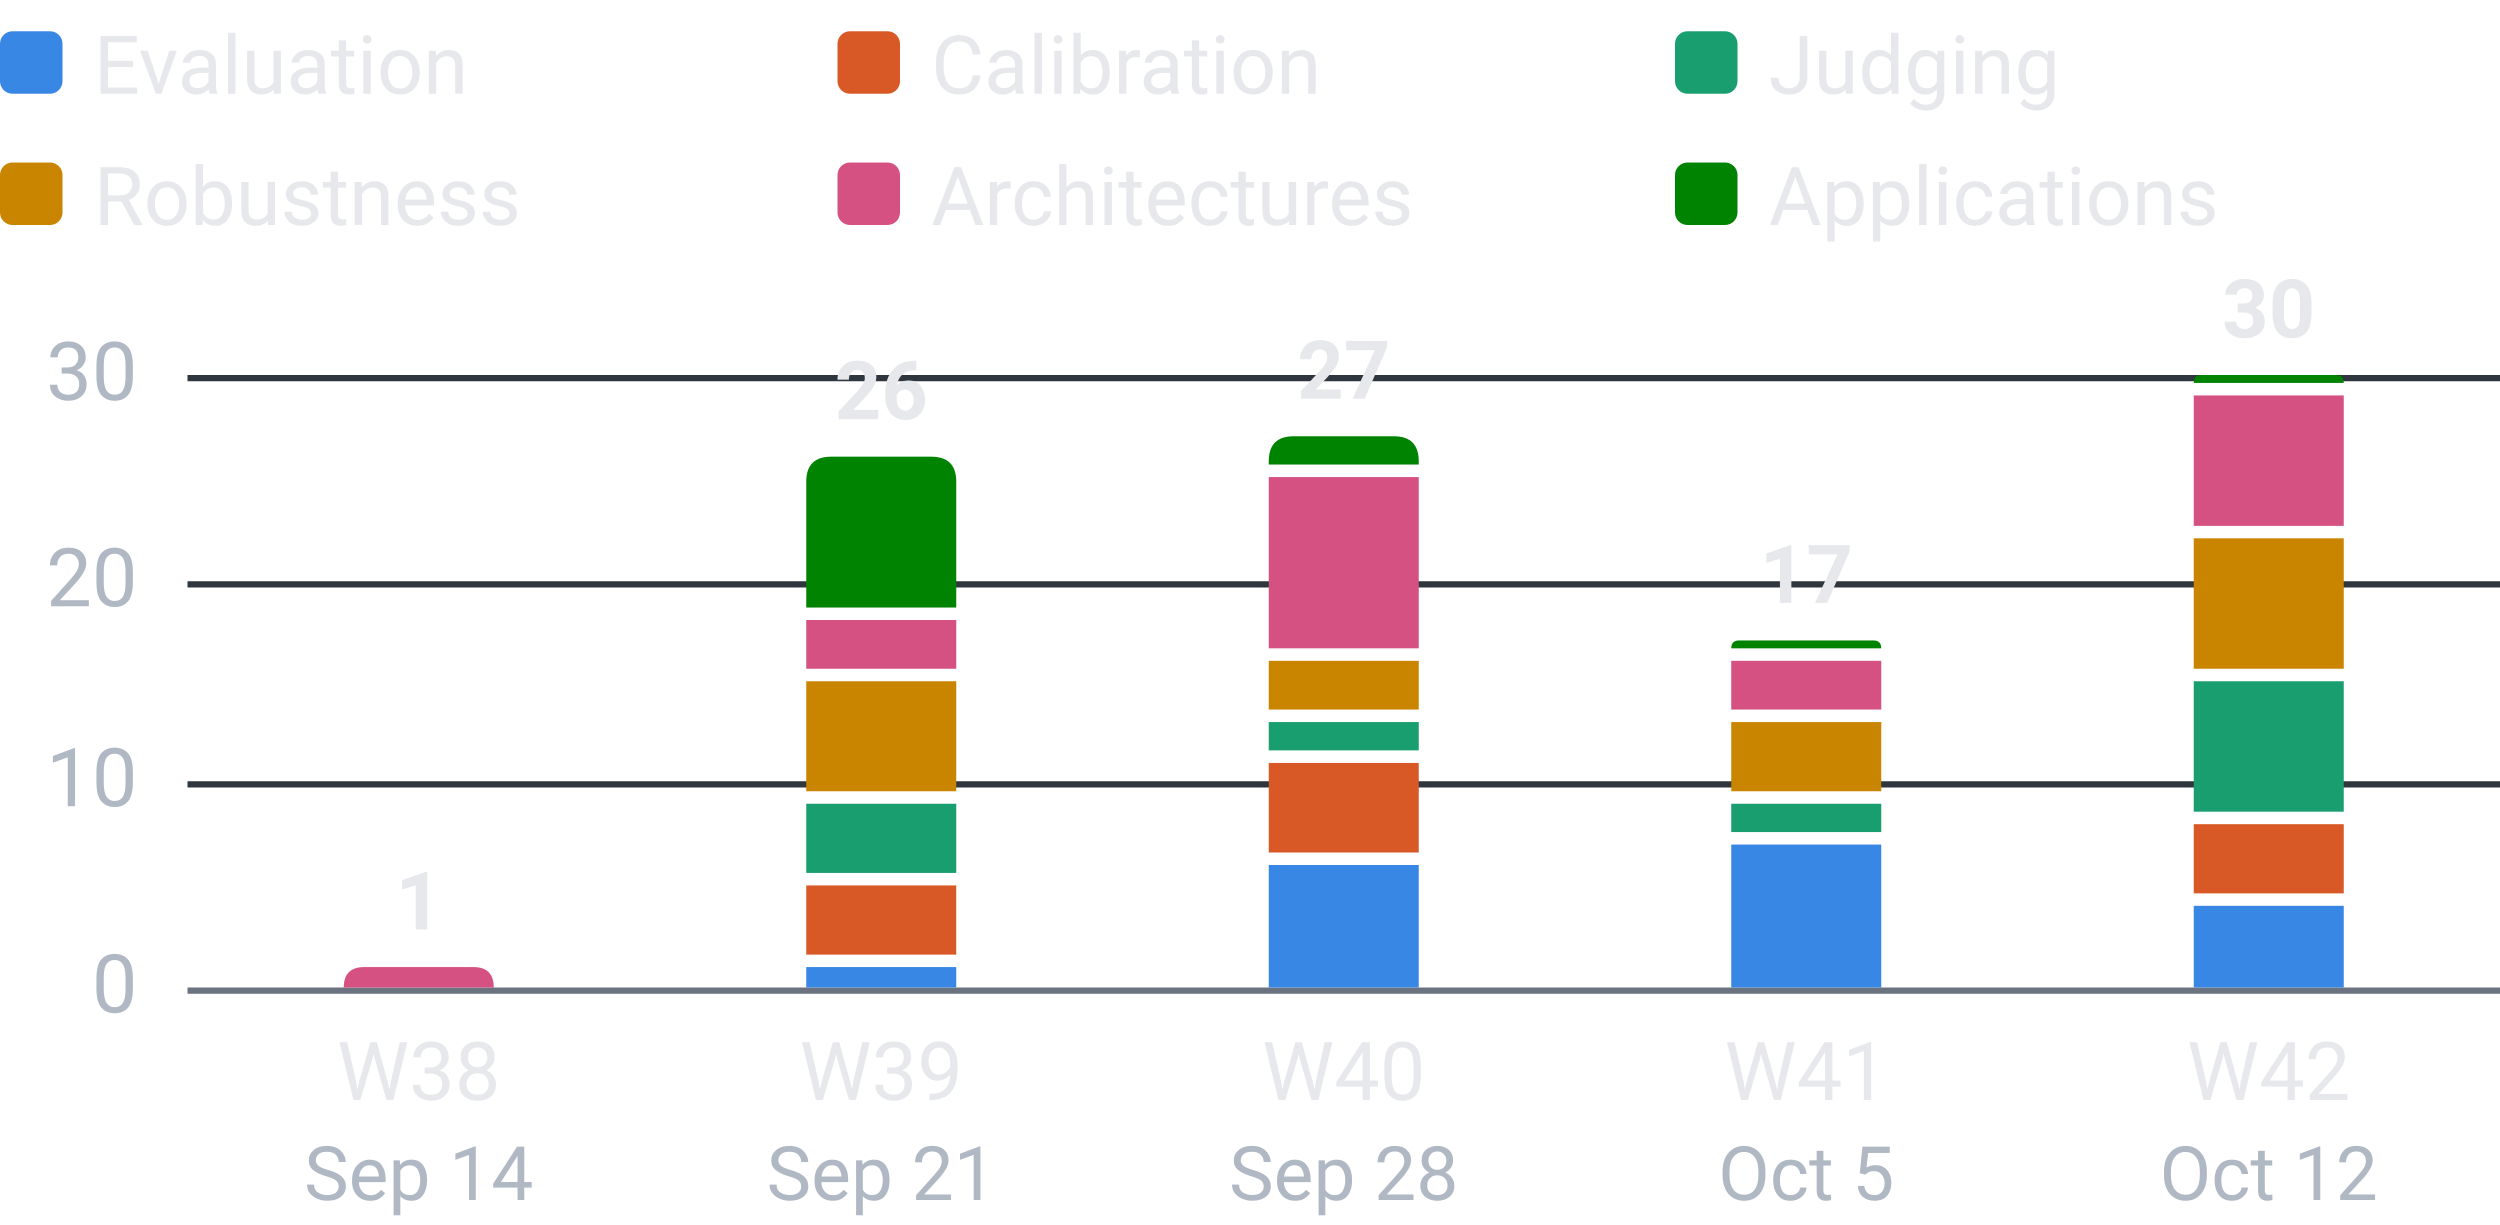
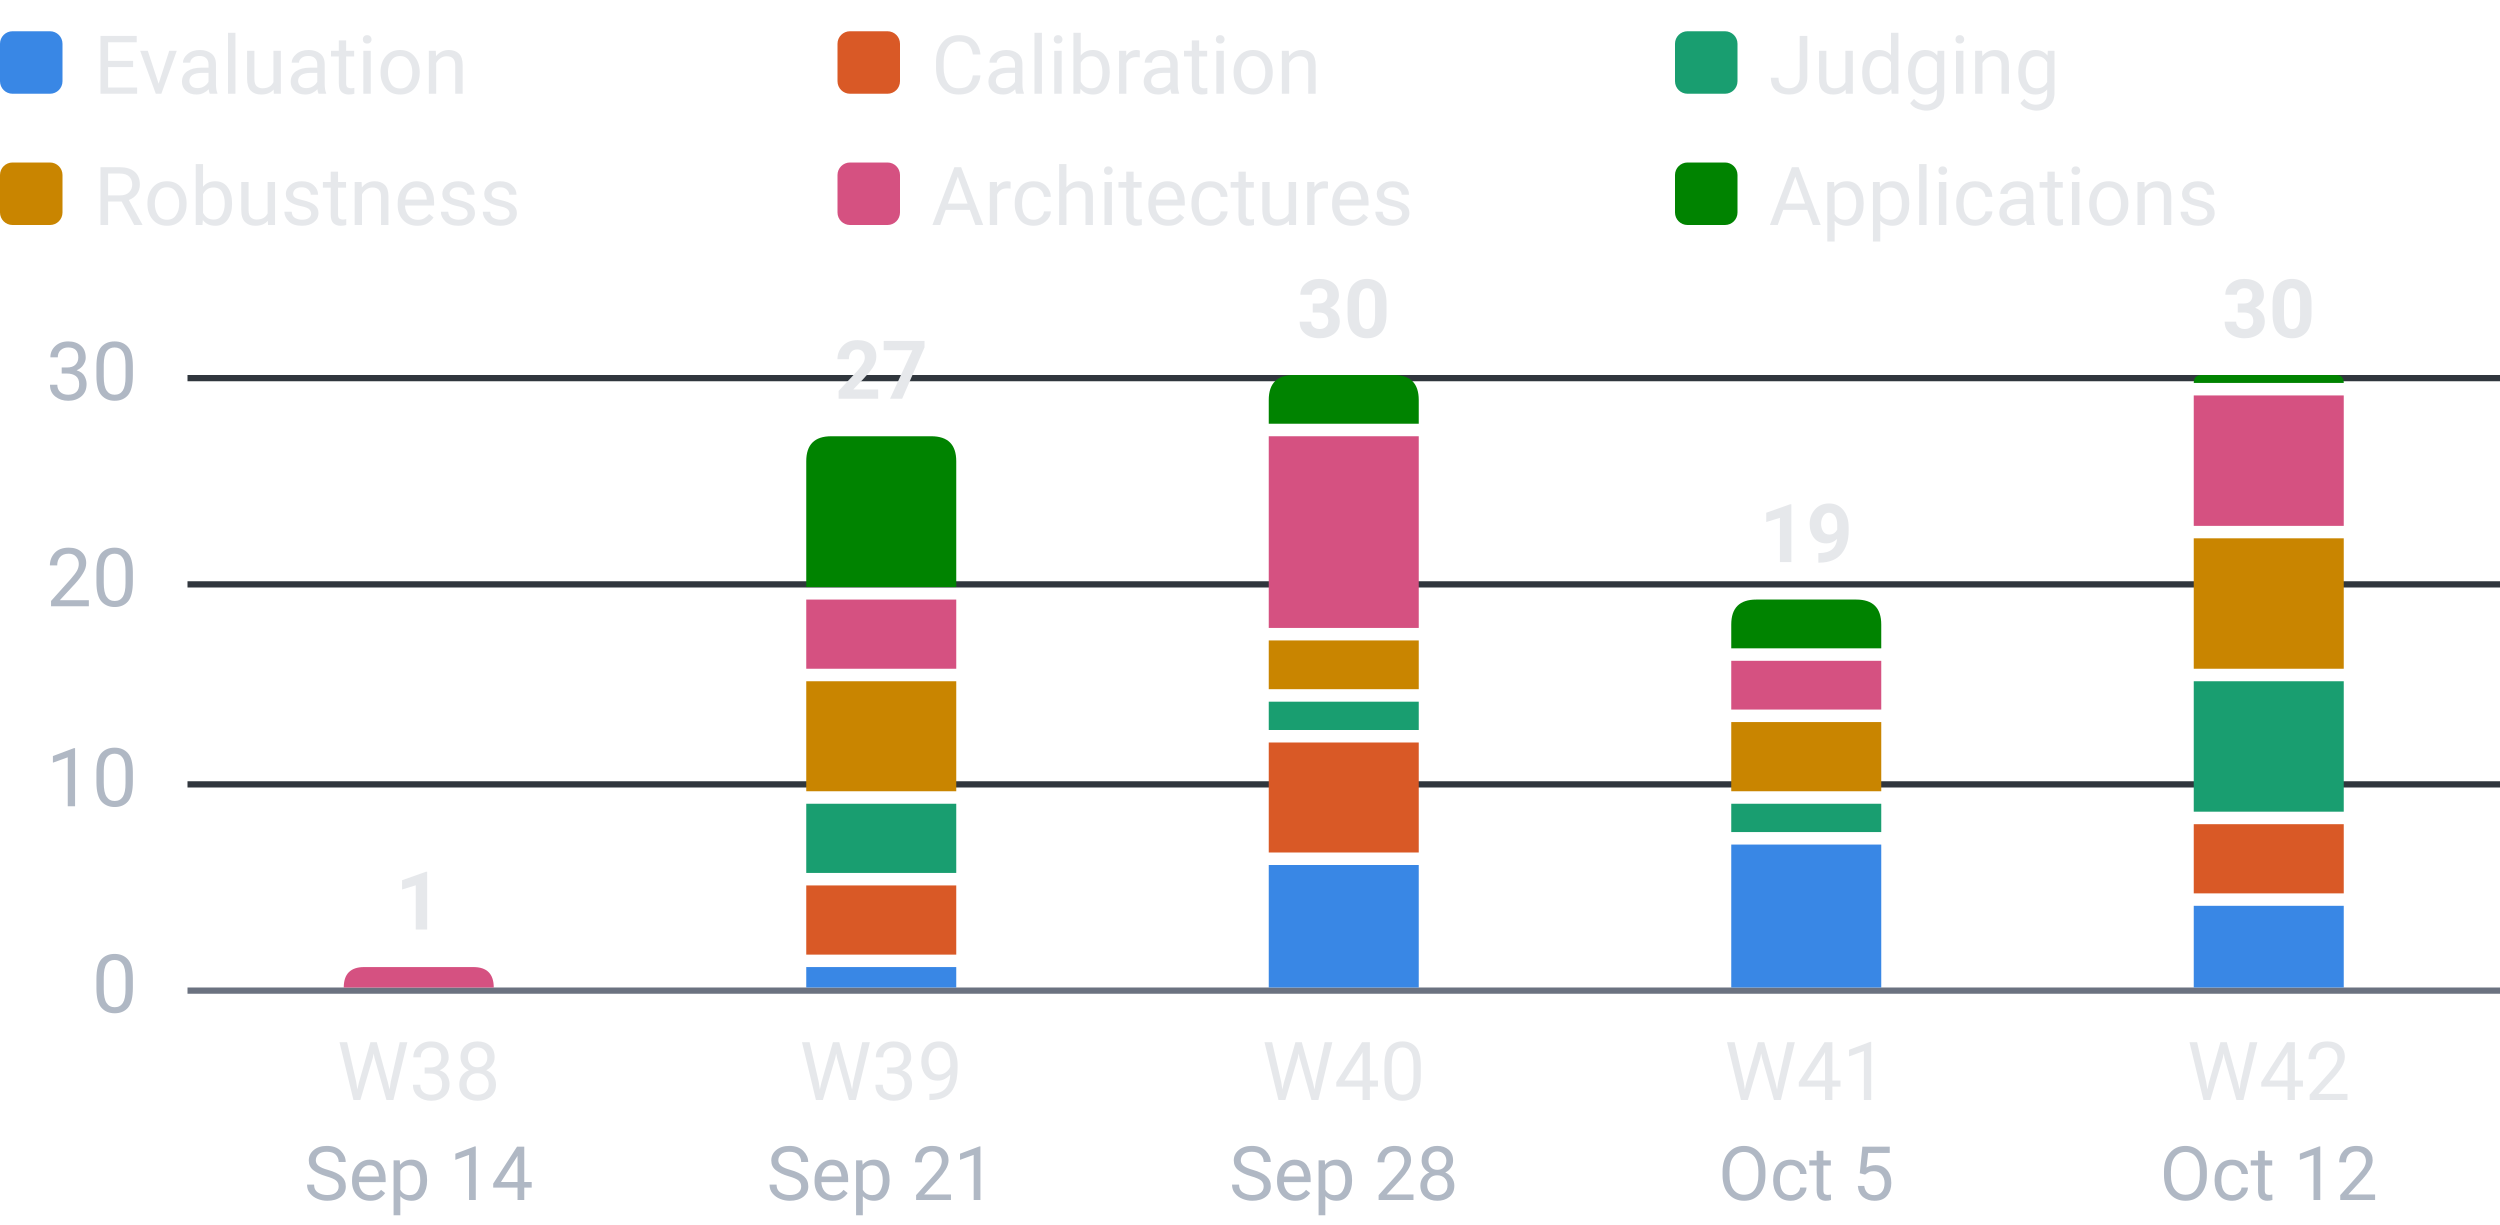
<svg xmlns="http://www.w3.org/2000/svg" viewBox="0 0 400 196" width="400" height="196" role="img" aria-labelledby="chart-title chart-desc" font-family="system-ui, -apple-system, &quot;Segoe UI&quot;, Roboto, &quot;Helvetica Neue&quot;, Arial, &quot;PingFang SC&quot;, &quot;Microsoft YaHei&quot;, sans-serif" font-size="13">
  <rect x="0" y="5" width="10" height="10" rx="2" fill="#3987e5" />
  <text x="15" y="15" fill="#e6e8eb">Evaluation</text>
  <rect x="134" y="5" width="10" height="10" rx="2" fill="#d95926" />
  <text x="149" y="15" fill="#e6e8eb">Calibration</text>
  <rect x="268" y="5" width="10" height="10" rx="2" fill="#199e70" />
  <text x="283" y="15" fill="#e6e8eb">Judging</text>
  <rect x="0" y="26" width="10" height="10" rx="2" fill="#c98500" />
  <text x="15" y="36" fill="#e6e8eb">Robustness</text>
  <rect x="134" y="26" width="10" height="10" rx="2" fill="#d55181" />
  <text x="149" y="36" fill="#e6e8eb">Architectures</text>
  <rect x="268" y="26" width="10" height="10" rx="2" fill="#008300" />
  <text x="283" y="36" fill="#e6e8eb">Applications</text>
  <line x1="30" x2="400" y1="158.5" y2="158.5" stroke="#6b7280" stroke-width="1" />
  <text x="22" y="162" text-anchor="end" fill="#b0b8c4">0</text>
  <line x1="30" x2="400" y1="125.5" y2="125.5" stroke="#30363d" stroke-width="1" />
  <text x="22" y="129" text-anchor="end" fill="#b0b8c4">10</text>
  <line x1="30" x2="400" y1="93.5" y2="93.5" stroke="#30363d" stroke-width="1" />
  <text x="22" y="97" text-anchor="end" fill="#b0b8c4">20</text>
  <line x1="30" x2="400" y1="60.5" y2="60.5" stroke="#30363d" stroke-width="1" />
  <text x="22" y="64" text-anchor="end" fill="#b0b8c4">30</text>
  <path d="M55 158V158Q55 154.73 58.27 154.73H75.73Q79 154.73 79 158V158Z" fill="#d55181" />
  <text x="67" y="148.73" text-anchor="middle" font-weight="600" fill="#e6e8eb">1</text>
  <text x="67" y="176" text-anchor="middle" fill="#e6e8eb">W38</text>
  <text x="67" y="192" text-anchor="middle" font-size="12" fill="#b0b8c4">Sep 14</text>
  <rect x="129" y="154.73" width="24" height="3.27" fill="#3987e5" />
  <rect x="129" y="141.67" width="24" height="11.07" fill="#d95926" />
  <rect x="129" y="128.6" width="24" height="11.07" fill="#199e70" />
  <rect x="129" y="109" width="24" height="17.6" fill="#c98500" />
-   <rect x="129" y="99.2" width="24" height="7.8" fill="#d55181" />
-   <path d="M129 97.2V77.07Q129 73.07 133 73.07H149Q153 73.07 153 77.07V97.2Z" fill="#008300" />
-   <text x="141" y="67.07" text-anchor="middle" font-weight="600" fill="#e6e8eb">26</text>
+   <rect x="129" y="95.93" width="24" height="11.07" fill="#d55181" />
+   <path d="M129 93.93V73.8Q129 69.8 133 69.8H149Q153 69.8 153 73.8V93.93Z" fill="#008300" />
+   <text x="141" y="63.8" text-anchor="middle" font-weight="600" fill="#e6e8eb">27</text>
  <text x="141" y="176" text-anchor="middle" fill="#e6e8eb">W39</text>
  <text x="141" y="192" text-anchor="middle" font-size="12" fill="#b0b8c4">Sep 21</text>
  <rect x="203" y="138.4" width="24" height="19.6" fill="#3987e5" />
-   <rect x="203" y="122.07" width="24" height="14.33" fill="#d95926" />
-   <rect x="203" y="115.53" width="24" height="4.53" fill="#199e70" />
-   <rect x="203" y="105.73" width="24" height="7.8" fill="#c98500" />
-   <rect x="203" y="76.33" width="24" height="27.4" fill="#d55181" />
-   <path d="M203 74.33V73.8Q203 69.8 207 69.8H223Q227 69.8 227 73.8V74.33Z" fill="#008300" />
-   <text x="215" y="63.8" text-anchor="middle" font-weight="600" fill="#e6e8eb">27</text>
+   <rect x="203" y="118.8" width="24" height="17.6" fill="#d95926" />
+   <rect x="203" y="112.27" width="24" height="4.53" fill="#199e70" />
+   <rect x="203" y="102.47" width="24" height="7.8" fill="#c98500" />
+   <rect x="203" y="69.8" width="24" height="30.67" fill="#d55181" />
+   <path d="M203 67.8V64Q203 60 207 60H223Q227 60 227 64V67.8Z" fill="#008300" />
+   <text x="215" y="54" text-anchor="middle" font-weight="600" fill="#e6e8eb">30</text>
  <text x="215" y="176" text-anchor="middle" fill="#e6e8eb">W40</text>
  <text x="215" y="192" text-anchor="middle" font-size="12" fill="#b0b8c4">Sep 28</text>
  <rect x="277" y="135.13" width="24" height="22.87" fill="#3987e5" />
  <rect x="277" y="128.6" width="24" height="4.53" fill="#199e70" />
  <rect x="277" y="115.53" width="24" height="11.07" fill="#c98500" />
  <rect x="277" y="105.73" width="24" height="7.8" fill="#d55181" />
-   <path d="M277 103.73V103.73Q277 102.47 278.27 102.47H299.73Q301 102.47 301 103.73V103.73Z" fill="#008300" />
-   <text x="289" y="96.47" text-anchor="middle" font-weight="600" fill="#e6e8eb">17</text>
+   <path d="M277 103.73V99.93Q277 95.93 281 95.93H297Q301 95.93 301 99.93V103.73Z" fill="#008300" />
+   <text x="289" y="89.93" text-anchor="middle" font-weight="600" fill="#e6e8eb">19</text>
  <text x="289" y="176" text-anchor="middle" fill="#e6e8eb">W41</text>
  <text x="289" y="192" text-anchor="middle" font-size="12" fill="#b0b8c4">Oct 5</text>
  <rect x="351" y="144.93" width="24" height="13.07" fill="#3987e5" />
  <rect x="351" y="131.87" width="24" height="11.07" fill="#d95926" />
  <rect x="351" y="109" width="24" height="20.87" fill="#199e70" />
  <rect x="351" y="86.13" width="24" height="20.87" fill="#c98500" />
  <rect x="351" y="63.27" width="24" height="20.87" fill="#d55181" />
  <path d="M351 61.27V61.27Q351 60 352.27 60H373.73Q375 60 375 61.27V61.27Z" fill="#008300" />
  <text x="363" y="54" text-anchor="middle" font-weight="600" fill="#e6e8eb">30</text>
  <text x="363" y="176" text-anchor="middle" fill="#e6e8eb">W42</text>
  <text x="363" y="192" text-anchor="middle" font-size="12" fill="#b0b8c4">Oct 12</text>
</svg>
